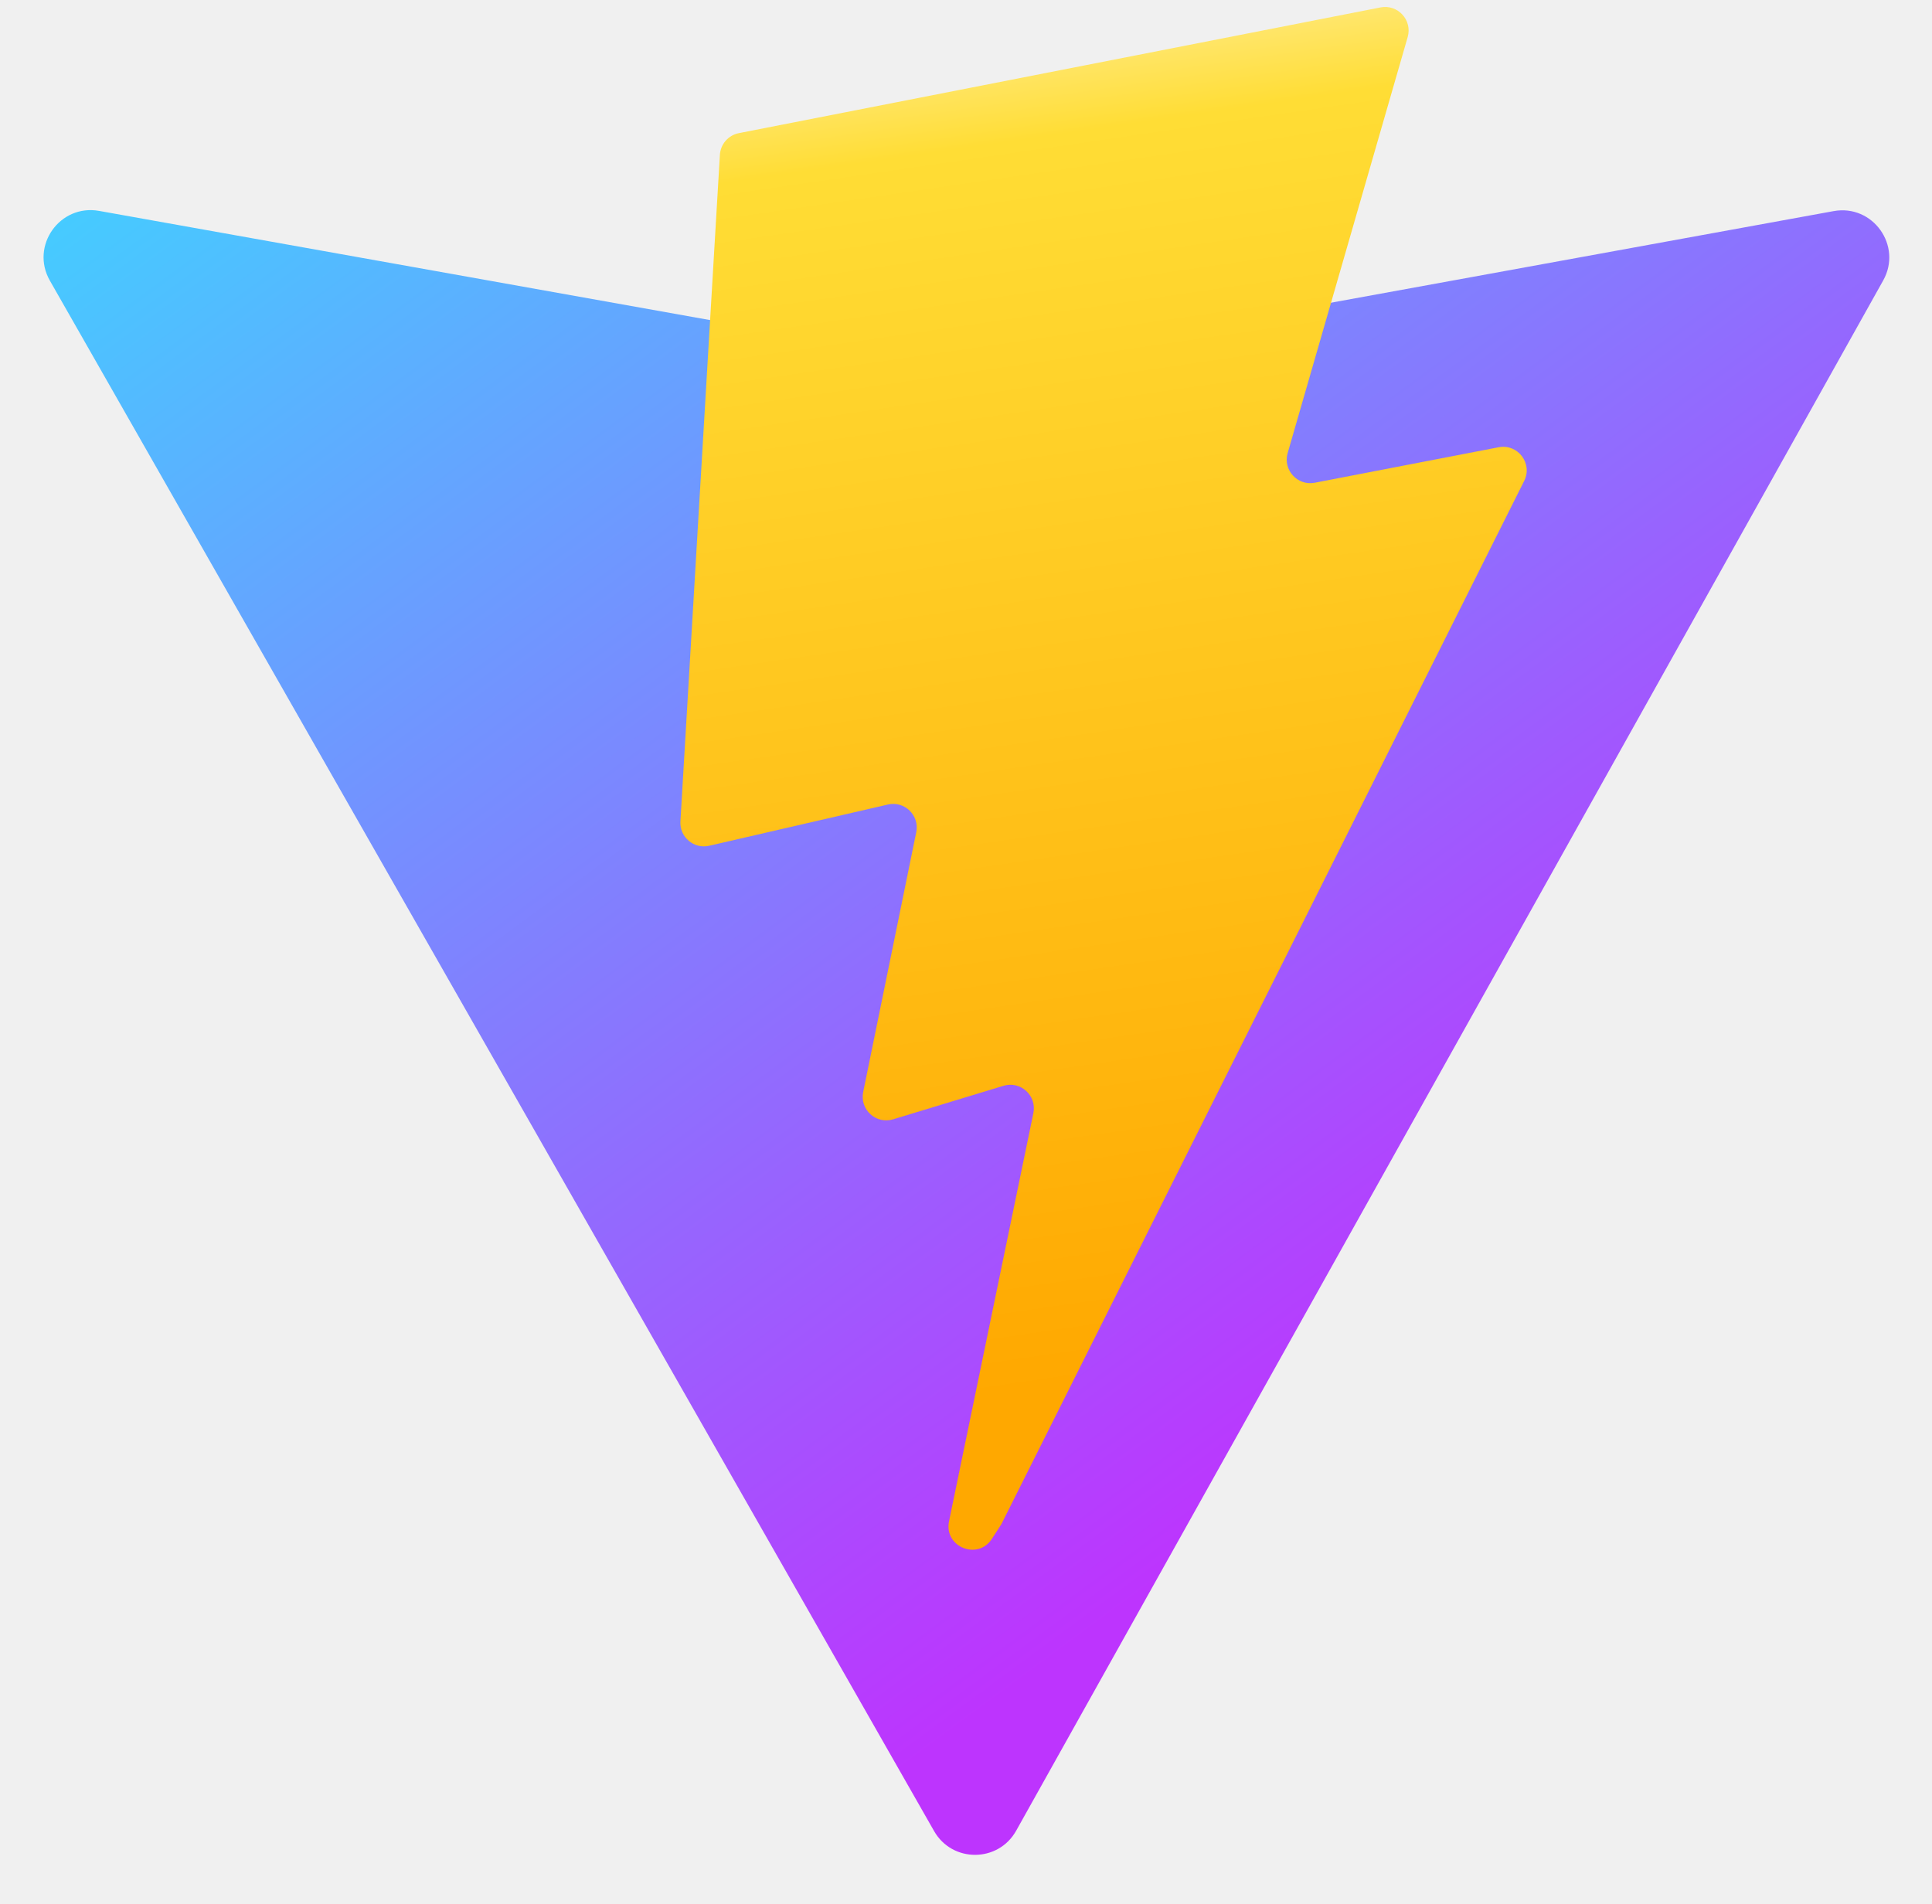
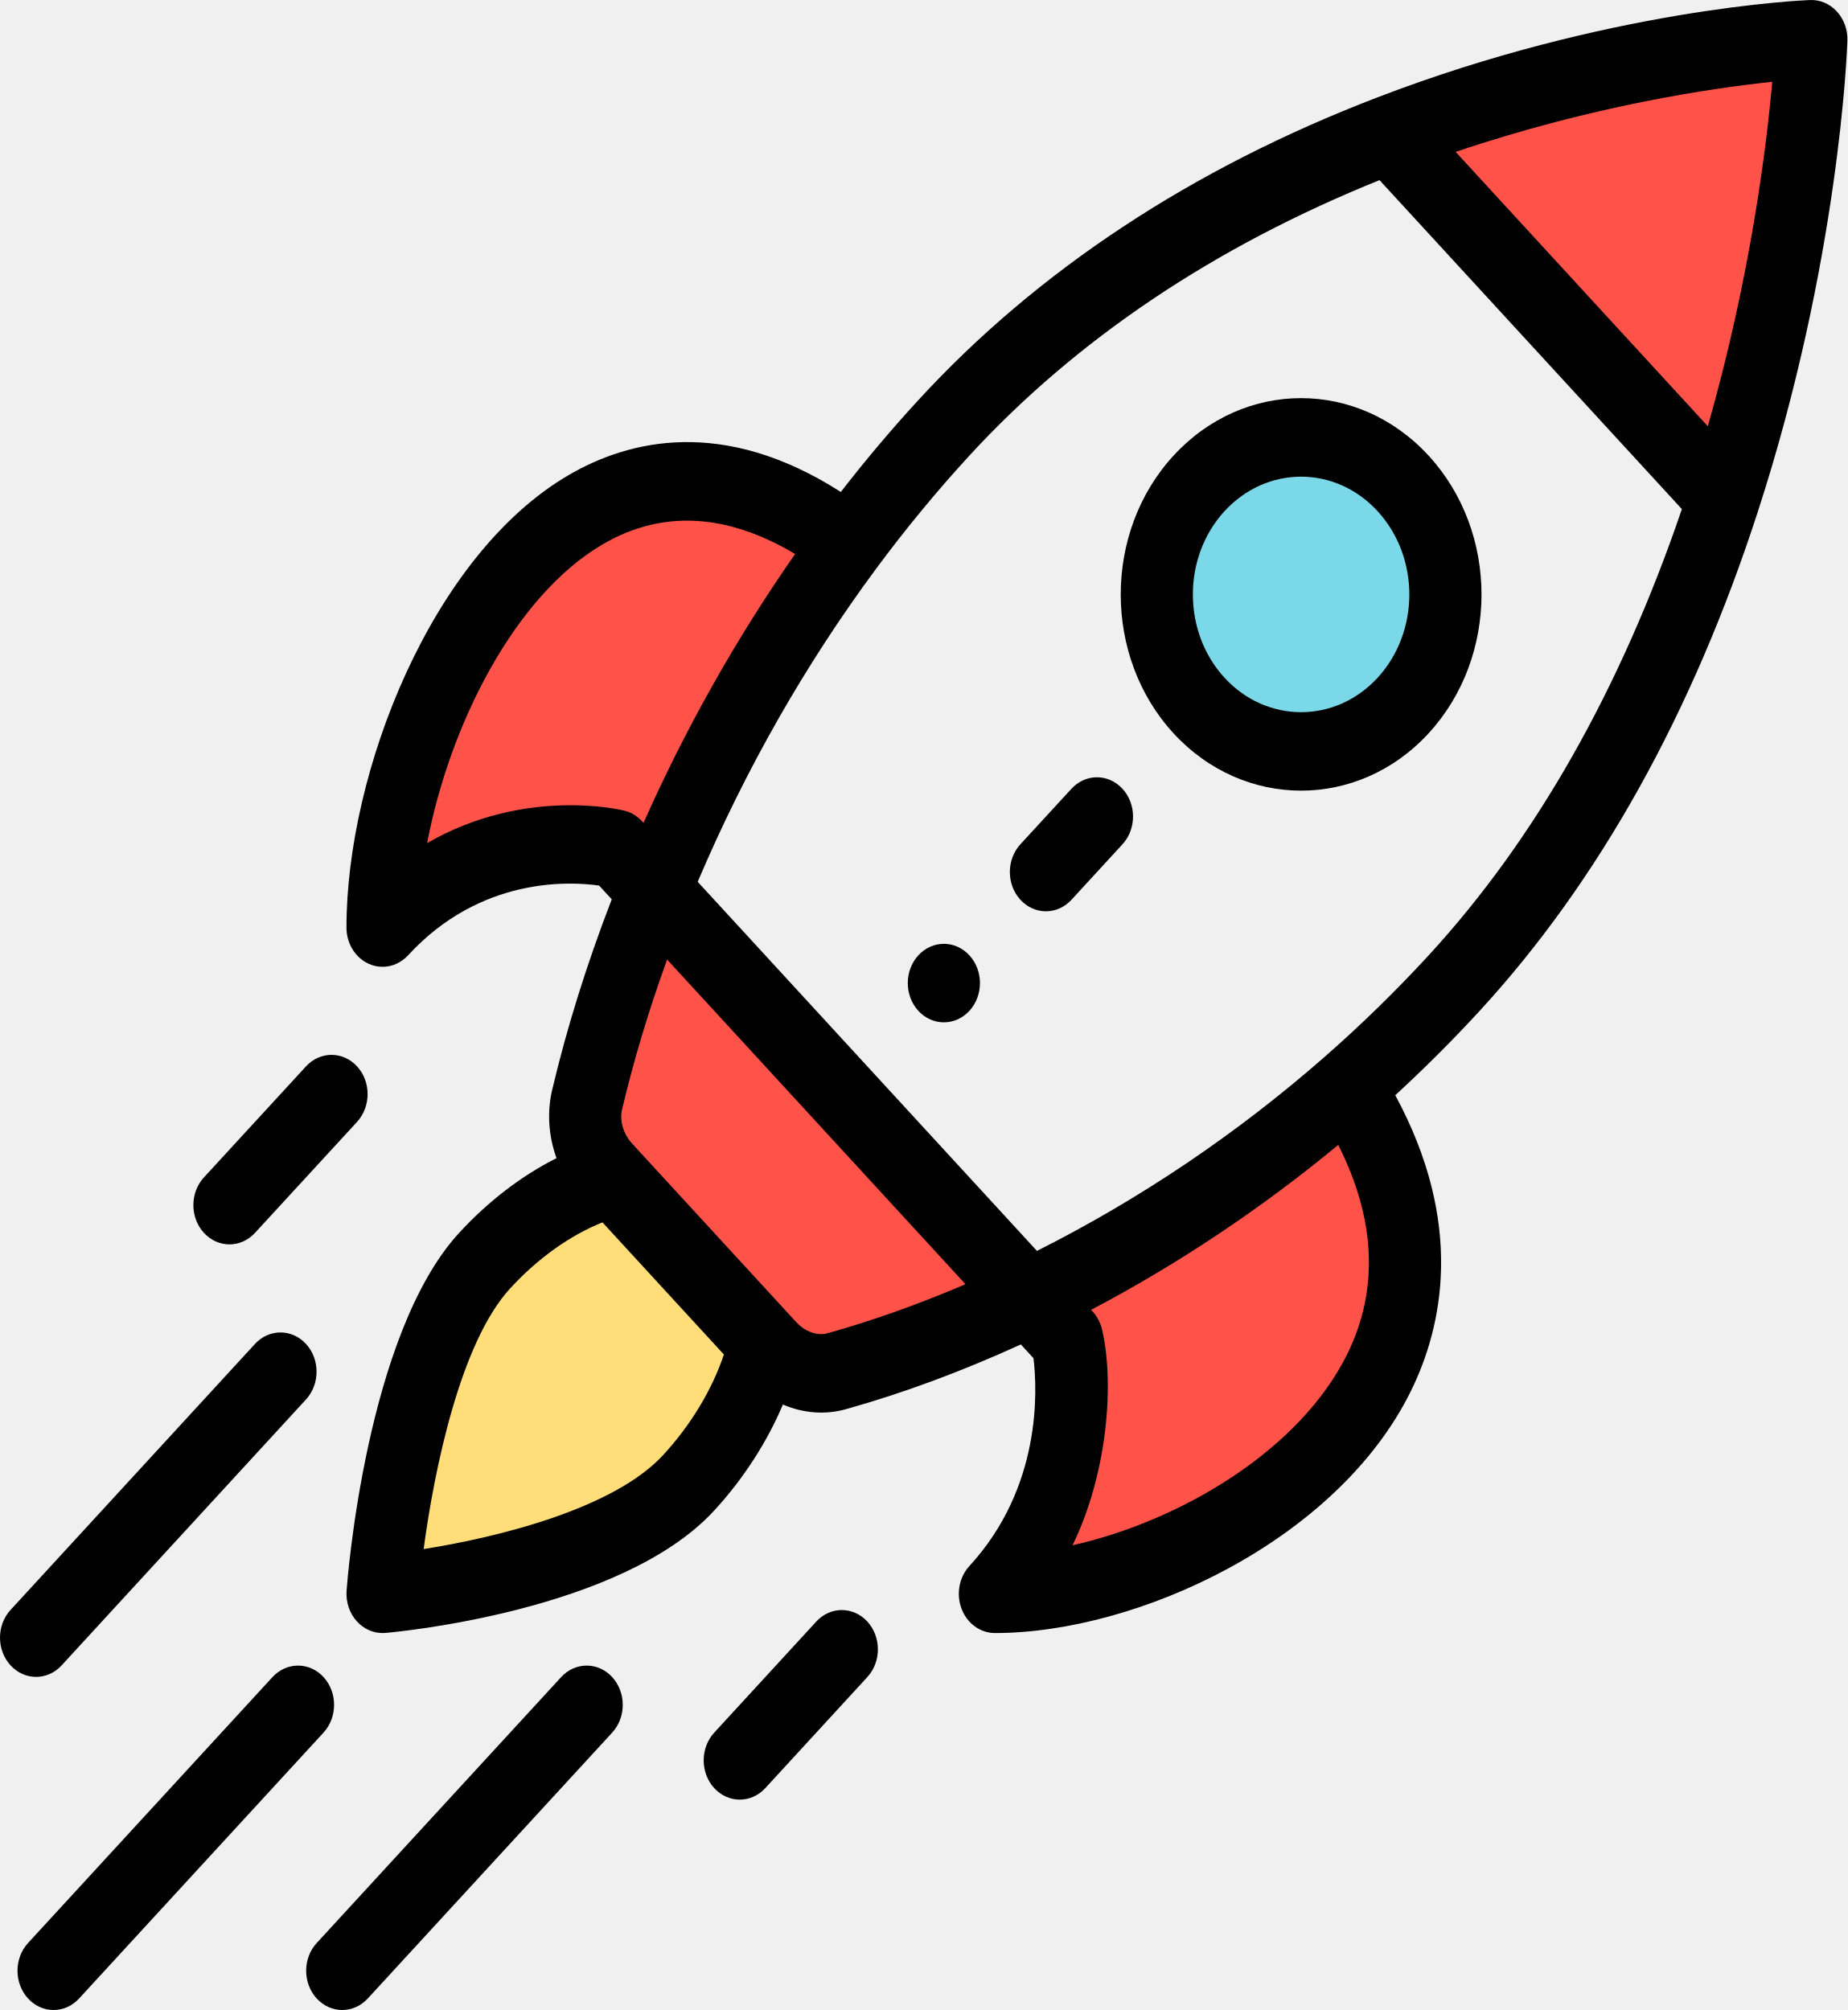
- <svg xmlns="http://www.w3.org/2000/svg" width="410" height="404" viewBox="0 0 410 404" fill="none">
-   <path d="M399.641 59.525L215.643 388.545C211.844 395.338 202.084 395.378 198.228 388.618L10.582 59.556C6.381 52.19 12.68 43.267 21.028 44.759L205.223 77.682C206.398 77.892 207.601 77.89 208.776 77.676L389.119 44.806C397.439 43.289 403.768 52.143 399.641 59.525Z" fill="url(#paint0_linear)" />
-   <path d="M292.965 1.574L156.801 28.255C154.563 28.694 152.906 30.59 152.771 32.866L144.395 174.33C144.198 177.662 147.258 180.248 150.51 179.498L188.42 170.749C191.967 169.931 195.172 173.055 194.443 176.622L183.18 231.775C182.422 235.487 185.907 238.661 189.532 237.56L212.947 230.446C216.577 229.344 220.065 232.527 219.297 236.242L201.398 322.875C200.278 328.294 207.486 331.249 210.492 326.603L212.5 323.5L323.454 102.072C325.312 98.365 322.108 94.137 318.036 94.923L279.014 102.454C275.347 103.161 272.227 99.746 273.262 96.158L298.731 7.867C299.767 4.273 296.636 0.855 292.965 1.574Z" fill="url(#paint1_linear)" />
+ <svg xmlns="http://www.w3.org/2000/svg" width="102" height="111" viewBox="0 0 102 111" fill="none">
+   <g id="rocket 1" clip-path="url(#clip0)">
+     <path id="Vector" d="M99.958 2.168C99.958 2.168 99.574 13.838 95.117 27.559L76.626 7.436C89.234 2.587 99.958 2.168 99.958 2.168Z" fill="#FF5249" />
+     <path id="Vector_2" d="M77.419 26.697C80.53 30.083 80.53 35.574 77.419 38.961C74.307 42.347 69.263 42.347 66.149 38.961C63.037 35.572 63.037 30.083 66.149 26.697C69.261 23.31 74.307 23.31 77.419 26.697Z" fill="#7BD8E8" />
+     <g id="Group">
+       <path id="Vector_3" d="M74.602 60.421C84.869 77.182 65.649 88.015 54.881 88.015C60.515 81.884 58.869 73.96 58.869 73.96L56.768 71.673C62.475 68.933 68.565 65.109 74.333 60.055L74.602 60.421Z" fill="#FF5249" />
+       <path id="Vector_4" d="M33.774 65.048L33.451 64.697C32.499 63.658 32.031 62.154 32.365 60.731C33.196 57.211 34.423 53.282 36.089 49.17L56.768 71.673C52.989 73.486 49.379 74.821 46.143 75.725C44.837 76.089 43.454 75.58 42.5 74.543L42.177 74.192L33.774 65.048Z" fill="#FF5249" />
+       <path id="Vector_5" d="M46.428 29.762L46.765 30.055C42.121 36.331 38.607 42.958 36.089 49.17L33.987 46.883C33.987 46.883 26.706 45.092 21.072 51.223C21.072 39.505 31.027 18.588 46.428 29.762Z" fill="#FF5249" />
+     </g>
+     <path id="flames" d="M33.774 65.048L42.177 74.192C41.573 76.792 40.141 79.528 37.975 81.884C33.308 86.964 21.072 88.015 21.072 88.015C21.072 88.015 22.038 74.7 26.706 69.62C28.871 67.263 31.385 65.705 33.774 65.048Z" fill="#FFDD78" />
+     <path id="Vector_6" d="M53.522 55.823C54.299 54.975 54.299 53.603 53.522 52.758C52.743 51.91 51.482 51.91 50.703 52.758C49.926 53.603 49.926 54.975 50.703 55.823C51.482 56.669 52.743 56.669 53.522 55.823Z" fill="black" />
+     <path id="Vector_7" d="M78.877 40.494C82.769 36.258 82.77 29.4 78.877 25.164C74.984 20.928 68.683 20.927 64.79 25.164C60.907 29.389 60.907 36.266 64.79 40.494C68.674 44.718 74.994 44.72 78.877 40.494ZM67.607 28.23C69.943 25.688 73.724 25.688 76.06 28.23C78.395 30.771 78.396 34.886 76.06 37.428C73.73 39.963 69.938 39.963 67.608 37.428C65.278 34.891 65.278 30.765 67.607 28.23Z" fill="black" />
+     <path id="Vector_8" d="M20.359 53.225C20.605 53.337 20.864 53.391 21.121 53.391C21.64 53.391 22.149 53.17 22.53 52.756C26.531 48.402 31.466 48.674 33.078 48.905L33.776 49.664C32.403 53.219 31.296 56.755 30.485 60.194C30.192 61.438 30.291 62.755 30.726 63.959C28.808 64.921 26.958 66.334 25.347 68.087C20.218 73.668 19.177 87.268 19.135 87.845C19.09 88.477 19.3 89.1 19.712 89.548C20.088 89.956 20.595 90.183 21.121 90.183C21.173 90.183 21.226 90.181 21.278 90.177C21.807 90.131 34.306 88.998 39.434 83.417C41.044 81.665 42.342 79.651 43.226 77.564C44.398 78.066 45.604 78.127 46.688 77.825C49.847 76.942 53.095 75.739 56.363 74.245L57.06 75.004C57.272 76.758 57.523 82.129 53.522 86.482C52.952 87.102 52.782 88.035 53.09 88.845C53.398 89.655 54.125 90.183 54.931 90.183C62.816 90.183 73.839 85.073 77.899 76.817C79.663 73.232 80.863 67.56 77.035 60.482C78.658 58.989 80.221 57.428 81.695 55.823C88.274 48.665 93.438 39.398 97.045 28.282C101.551 14.407 101.982 2.736 101.998 2.246C102.018 1.644 101.807 1.061 101.416 0.635C101.025 0.209 100.491 -0.021 99.936 0.002C99.486 0.019 88.76 0.488 76.012 5.392C65.796 9.317 57.281 14.937 50.703 22.096C49.228 23.7 47.794 25.401 46.422 27.168C39.918 23.002 34.706 24.308 31.411 26.227C23.824 30.645 19.129 42.642 19.129 51.223C19.129 52.099 19.615 52.89 20.359 53.225ZM36.616 80.351C33.877 83.332 27.451 84.904 23.39 85.546C23.98 81.126 25.425 74.134 28.164 71.153C29.698 69.484 31.477 68.218 33.264 67.505L39.968 74.801C39.313 76.746 38.151 78.682 36.616 80.351ZM45.699 73.625C45.122 73.785 44.454 73.549 43.958 73.01C34.288 62.487 46.701 75.996 34.911 63.165C34.414 62.623 34.197 61.897 34.345 61.27C34.983 58.566 35.817 55.791 36.832 52.99L53.306 70.918C50.732 72.023 48.183 72.931 45.699 73.625ZM74.387 74.771C71.777 80.078 65.205 83.99 59.216 85.337C61.126 81.426 61.547 76.448 60.849 73.43C60.687 72.729 60.267 72.376 60.243 72.335C65.071 69.79 69.643 66.737 73.887 63.226C75.96 67.348 76.131 71.225 74.387 74.771ZM94.292 23.541L80.368 8.388C87.954 5.824 94.554 4.864 97.848 4.518C97.531 8.104 96.648 15.286 94.292 23.541ZM53.521 25.162C59.422 18.739 67.039 13.627 76.166 9.948L92.859 28.114C89.478 38.045 84.781 46.334 78.879 52.757C77.083 54.711 75.15 56.598 73.133 58.366C68.284 62.616 62.946 66.215 57.252 69.08L38.521 48.697C41.154 42.5 44.462 36.691 48.366 31.415C49.992 29.218 51.726 27.114 53.521 25.162ZM33.292 30.05C36.551 28.152 40.113 28.338 43.9 30.594C40.674 35.212 37.868 40.188 35.53 45.442C35.501 45.422 35.142 44.931 34.476 44.768C34.202 44.7 28.931 43.467 23.583 46.56C24.82 40.042 28.415 32.89 33.292 30.05Z" fill="black" />
+     <path id="Vector_9" d="M42.253 98.747L47.887 92.614C48.664 91.767 48.664 90.394 47.886 89.548C47.108 88.701 45.846 88.701 45.069 89.548L39.435 95.681C38.657 96.528 38.657 97.901 39.435 98.747C40.214 99.594 41.475 99.594 42.253 98.747Z" fill="black" />
+     <path id="Vector_10" d="M14.077 68.086L19.713 61.955C20.491 61.108 20.491 59.735 19.713 58.889C18.936 58.042 17.674 58.042 16.896 58.888L11.26 65.019C10.482 65.866 10.482 67.238 11.26 68.085C12.037 68.931 13.298 68.932 14.077 68.086Z" fill="black" />
+     <path id="Vector_11" d="M30.983 92.615L17.488 107.299C16.709 108.145 16.709 109.518 17.487 110.365C18.265 111.211 19.527 111.212 20.305 110.365L33.8 95.681C34.578 94.835 34.578 93.462 33.8 92.615C33.022 91.769 31.761 91.769 30.983 92.615Z" fill="black" />
+     <path id="line1" d="M15.045 92.615L1.55 107.299C0.772 108.145 0.772 109.518 1.55 110.365C2.327 111.211 3.589 111.212 4.367 110.365L17.862 95.681C18.64 94.835 18.64 93.462 17.863 92.615C17.085 91.769 15.823 91.769 15.045 92.615Z" fill="black" />
+     <path id="Vector_12" d="M3.401 91.97L16.894 77.284C17.672 76.437 17.672 75.064 16.894 74.218C16.116 73.371 14.855 73.371 14.077 74.218L0.584 88.904C-0.194 89.751 -0.194 91.123 0.584 91.97C1.362 92.816 2.623 92.816 3.401 91.97Z" fill="black" />
+     <path id="Vector_13" d="M59.157 49.69L61.973 46.625C62.751 45.778 62.751 44.405 61.973 43.559C61.195 42.712 59.934 42.712 59.156 43.559L56.339 46.624C55.561 47.471 55.561 48.843 56.339 49.69C57.117 50.537 58.378 50.537 59.157 49.69Z" fill="black" />
+   </g>
  <defs>
-     <linearGradient id="paint0_linear" x1="6" y1="33" x2="235" y2="344" gradientUnits="userSpaceOnUse">
-       <stop stop-color="#41D1FF" />
-       <stop offset="1" stop-color="#BD34FE" />
-     </linearGradient>
-     <linearGradient id="paint1_linear" x1="194.651" y1="8.818" x2="236.076" y2="292.989" gradientUnits="userSpaceOnUse">
-       <stop stop-color="#FFEA83" />
-       <stop offset="0.083" stop-color="#FFDD35" />
-       <stop offset="1" stop-color="#FFA800" />
-     </linearGradient>
+     <clipPath id="clip0">
+       <rect width="102" height="111" fill="white" />
+     </clipPath>
  </defs>
</svg>
